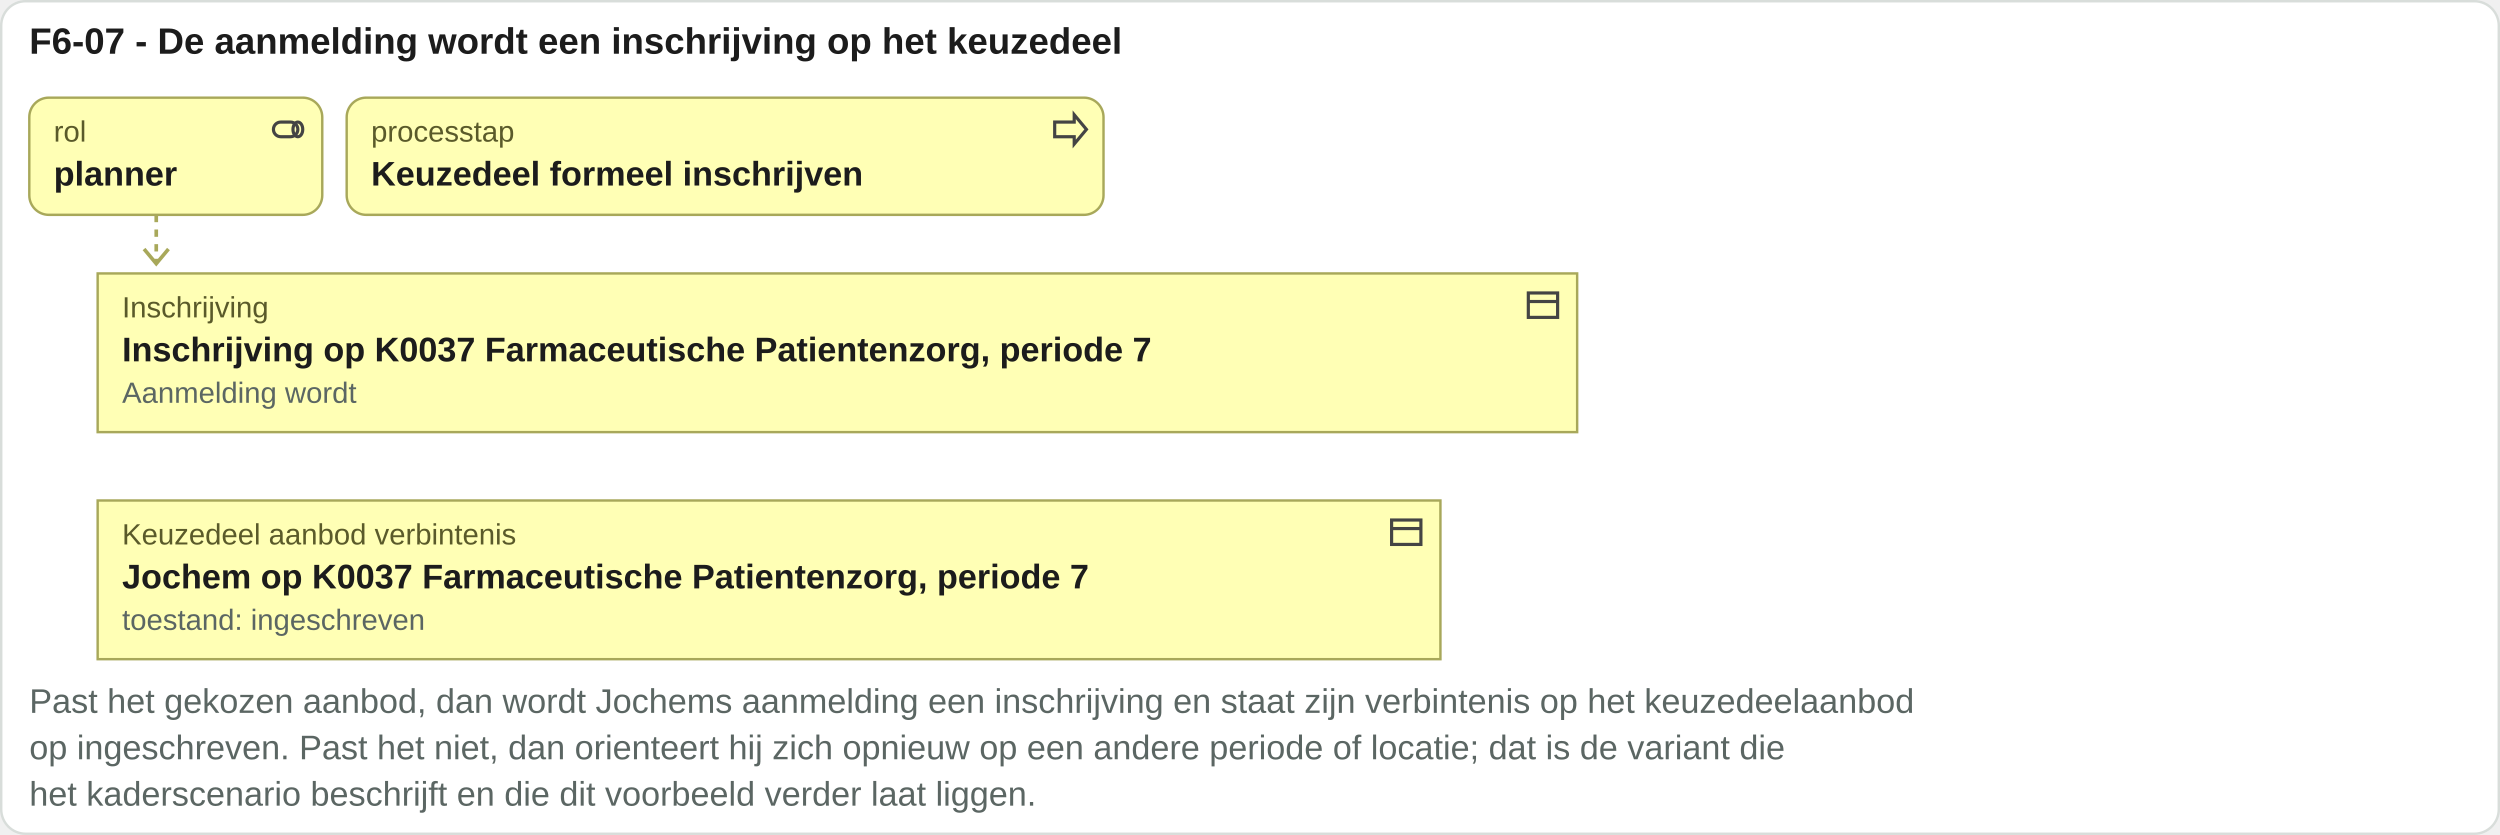
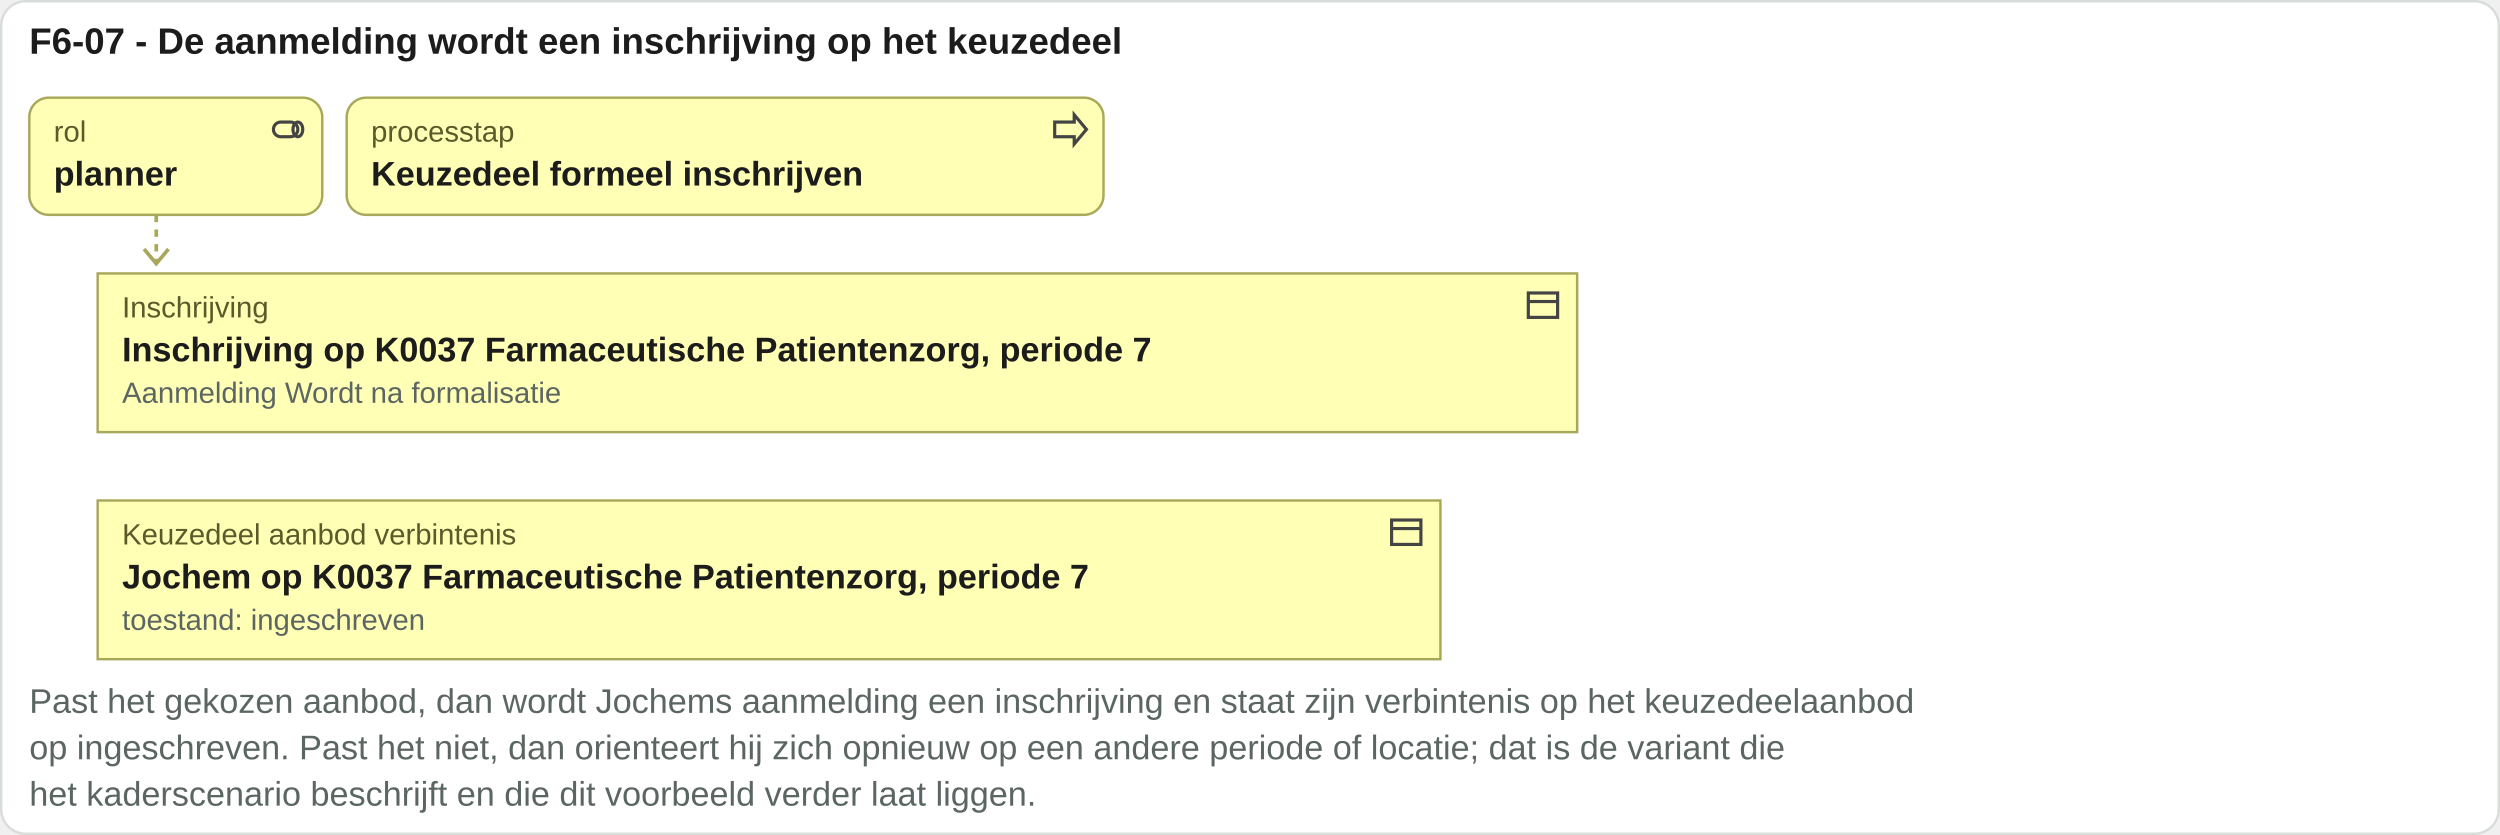
<svg xmlns="http://www.w3.org/2000/svg" viewBox="0 0 1024 342" width="1024" height="342">
  <rect x="0.5" y="0.5" width="1023" height="341" rx="10" fill="#ffffff" stroke="#d8ddda" />
  <text x="12" y="22" font-family="Arial, Helvetica, sans-serif" font-size="15" font-weight="bold" fill="#1c1c1c" text-anchor="start">F6-07 - De aanmelding wordt een inschrijving op het keuzedeel</text>
  <rect x="12" y="40" width="120" height="48" rx="8" fill="#ffffb5" stroke="#a8a85a" />
  <g transform="translate(110,45)" fill="none" stroke="#444" stroke-width="1.3">
    <rect x="2" y="5" width="10" height="6" rx="3" />
    <ellipse cx="12" cy="8" rx="2" ry="3" />
  </g>
  <text x="22" y="58" font-family="Arial, Helvetica, sans-serif" font-size="12" fill="#5a5a2a" text-anchor="start">rol</text>
  <text x="22" y="76" font-family="Arial, Helvetica, sans-serif" font-size="14" font-weight="bold" fill="#1c1c1c" text-anchor="start">planner</text>
  <rect x="142" y="40" width="310" height="48" rx="8" fill="#ffffb5" stroke="#a8a85a" />
  <g transform="translate(430,45)" fill="none" stroke="#444" stroke-width="1.3">
    <path d="M2 5h8V2l5 6-5 6v-3H2z" />
  </g>
  <text x="152" y="58" font-family="Arial, Helvetica, sans-serif" font-size="12" fill="#5a5a2a" text-anchor="start">processtap</text>
  <text x="152" y="76" font-family="Arial, Helvetica, sans-serif" font-size="14" font-weight="bold" fill="#1c1c1c" text-anchor="start">Keuzedeel formeel inschrijven</text>
  <path d="M64 88 V108" stroke="#a8a85a" stroke-width="1.5" stroke-dasharray="3 3" />
  <path d="M59 102 l5 6 5 -6" fill="none" stroke="#a8a85a" stroke-width="1.5" />
  <rect x="40" y="112" width="606" height="65" rx="0" fill="#ffffb5" stroke="#a8a85a" />
  <g transform="translate(624,117)" fill="none" stroke="#444" stroke-width="1.3">
    <rect x="2" y="3" width="12" height="10" />
    <path d="M2 6.5h12" />
  </g>
  <text x="50" y="130" font-family="Arial, Helvetica, sans-serif" font-size="12" fill="#5a5a2a" text-anchor="start">Inschrijving</text>
  <text x="50" y="148" font-family="Arial, Helvetica, sans-serif" font-size="14" font-weight="bold" fill="#1c1c1c" text-anchor="start">Inschrijving op K0037 Farmaceutische Patientenzorg, periode 7</text>
-   <text x="50" y="165" font-family="Arial, Helvetica, sans-serif" font-size="12" fill="#5b6663" text-anchor="start">Aanmelding wordt</text>
+   <text x="50" y="165" font-family="Arial, Helvetica, sans-serif" font-size="12" fill="#5b6663" text-anchor="start">Aanmelding Wordt na formalisatie</text>
  <rect x="40" y="205" width="550" height="65" rx="0" fill="#ffffb5" stroke="#a8a85a" />
  <g transform="translate(568,210)" fill="none" stroke="#444" stroke-width="1.3">
    <rect x="2" y="3" width="12" height="10" />
    <path d="M2 6.5h12" />
  </g>
  <text x="50" y="223" font-family="Arial, Helvetica, sans-serif" font-size="12" fill="#5a5a2a" text-anchor="start">Keuzedeel aanbod verbintenis</text>
  <text x="50" y="241" font-family="Arial, Helvetica, sans-serif" font-size="14" font-weight="bold" fill="#1c1c1c" text-anchor="start">Jochem op K0037 Farmaceutische Patientenzorg, periode 7</text>
  <text x="50" y="258" font-family="Arial, Helvetica, sans-serif" font-size="12" fill="#5b6663" text-anchor="start">toestand: ingeschreven</text>
  <text x="12" y="292" font-family="Arial, Helvetica, sans-serif" font-size="14" fill="#5b6663" text-anchor="start">Past het gekozen aanbod, dan wordt Jochems aanmelding een inschrijving en staat zijn verbintenis op het keuzedeelaanbod</text>
  <text x="12" y="311" font-family="Arial, Helvetica, sans-serif" font-size="14" fill="#5b6663" text-anchor="start">op ingeschreven. Past het niet, dan orienteert hij zich opnieuw op een andere periode of locatie; dat is de variant die</text>
  <text x="12" y="330" font-family="Arial, Helvetica, sans-serif" font-size="14" fill="#5b6663" text-anchor="start">het kaderscenario beschrijft en die dit voorbeeld verder laat liggen.</text>
</svg>
